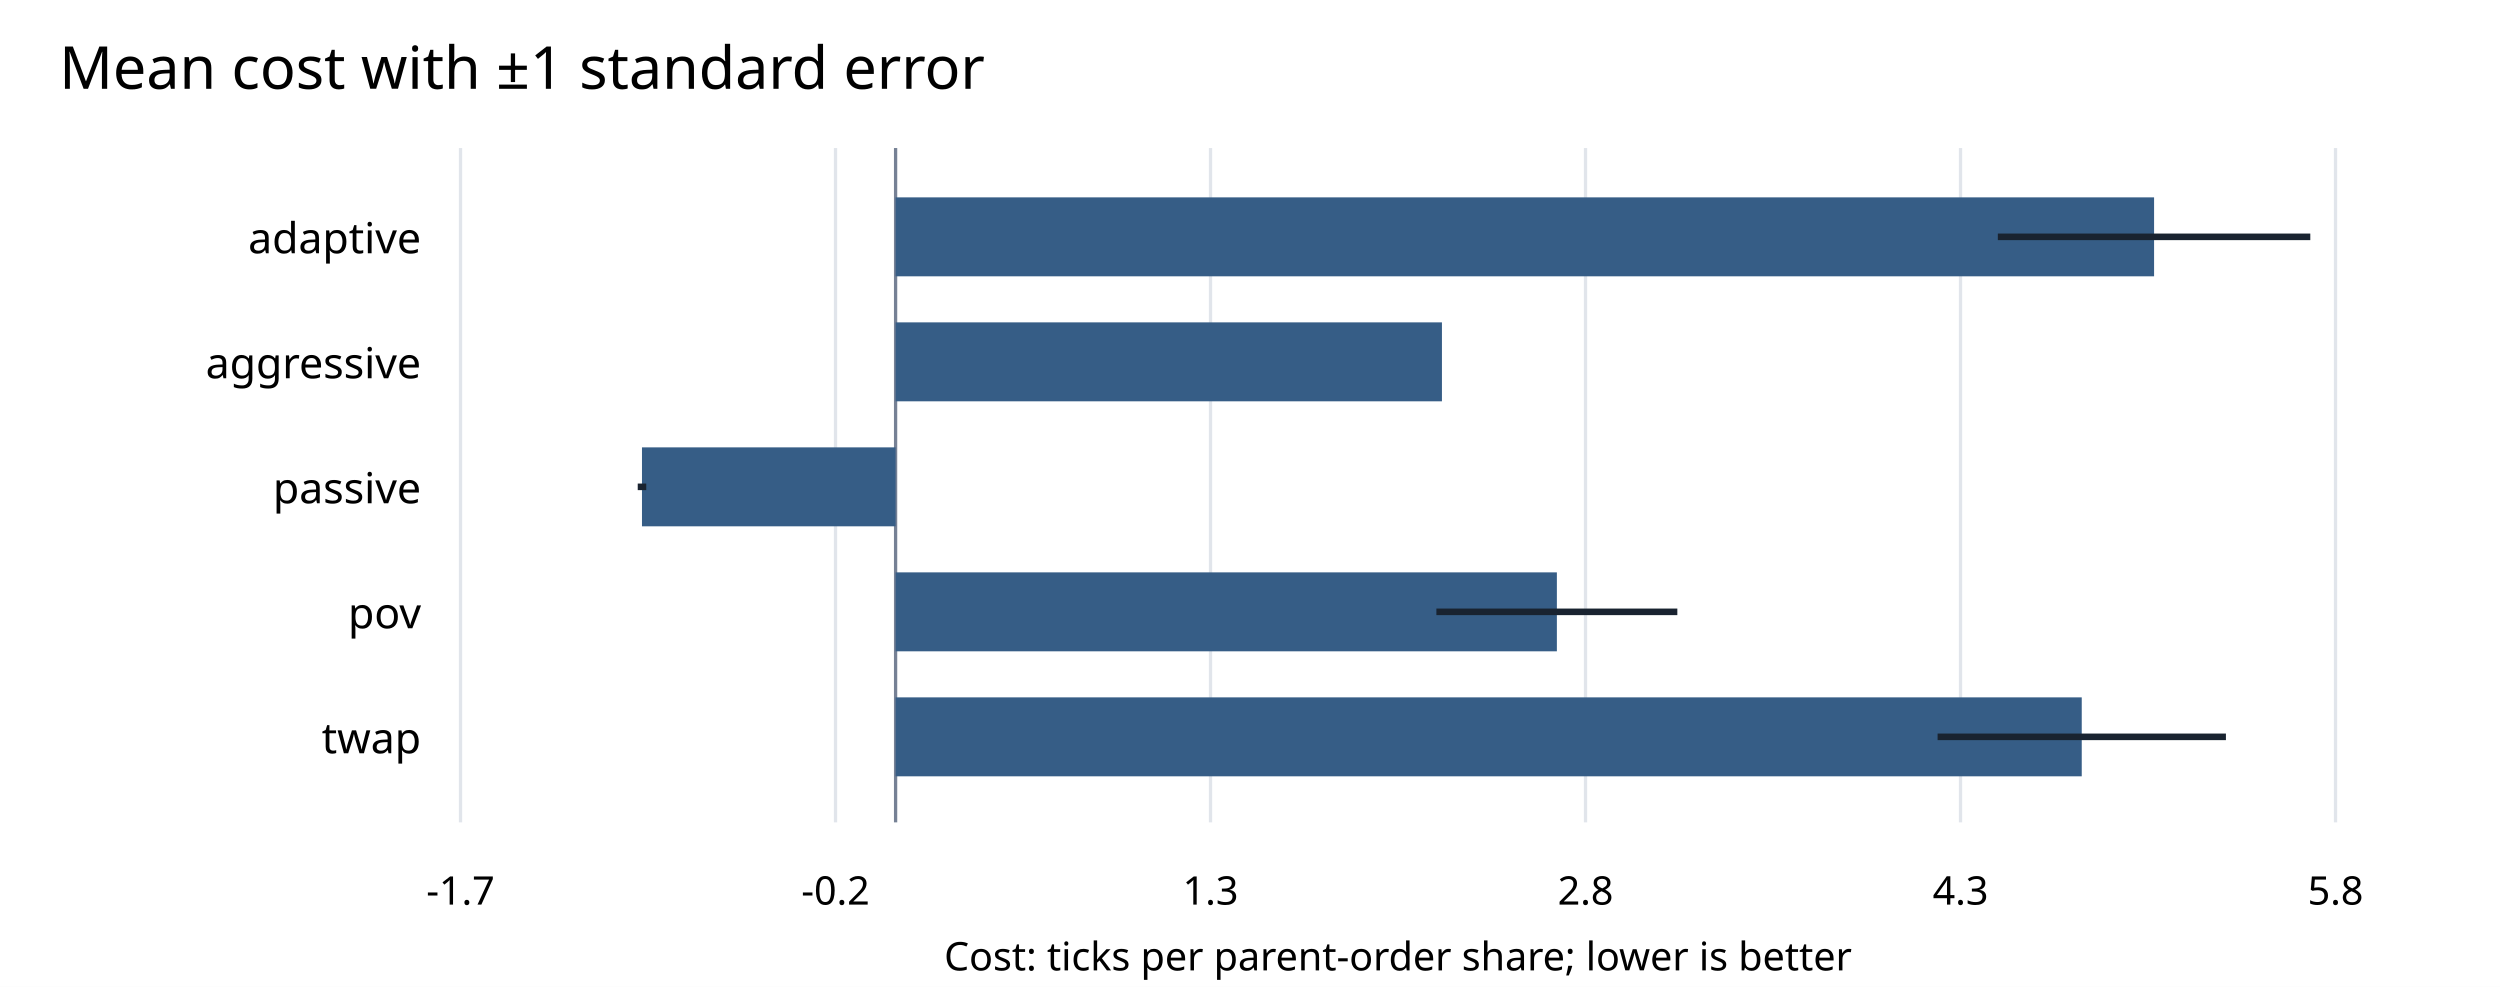
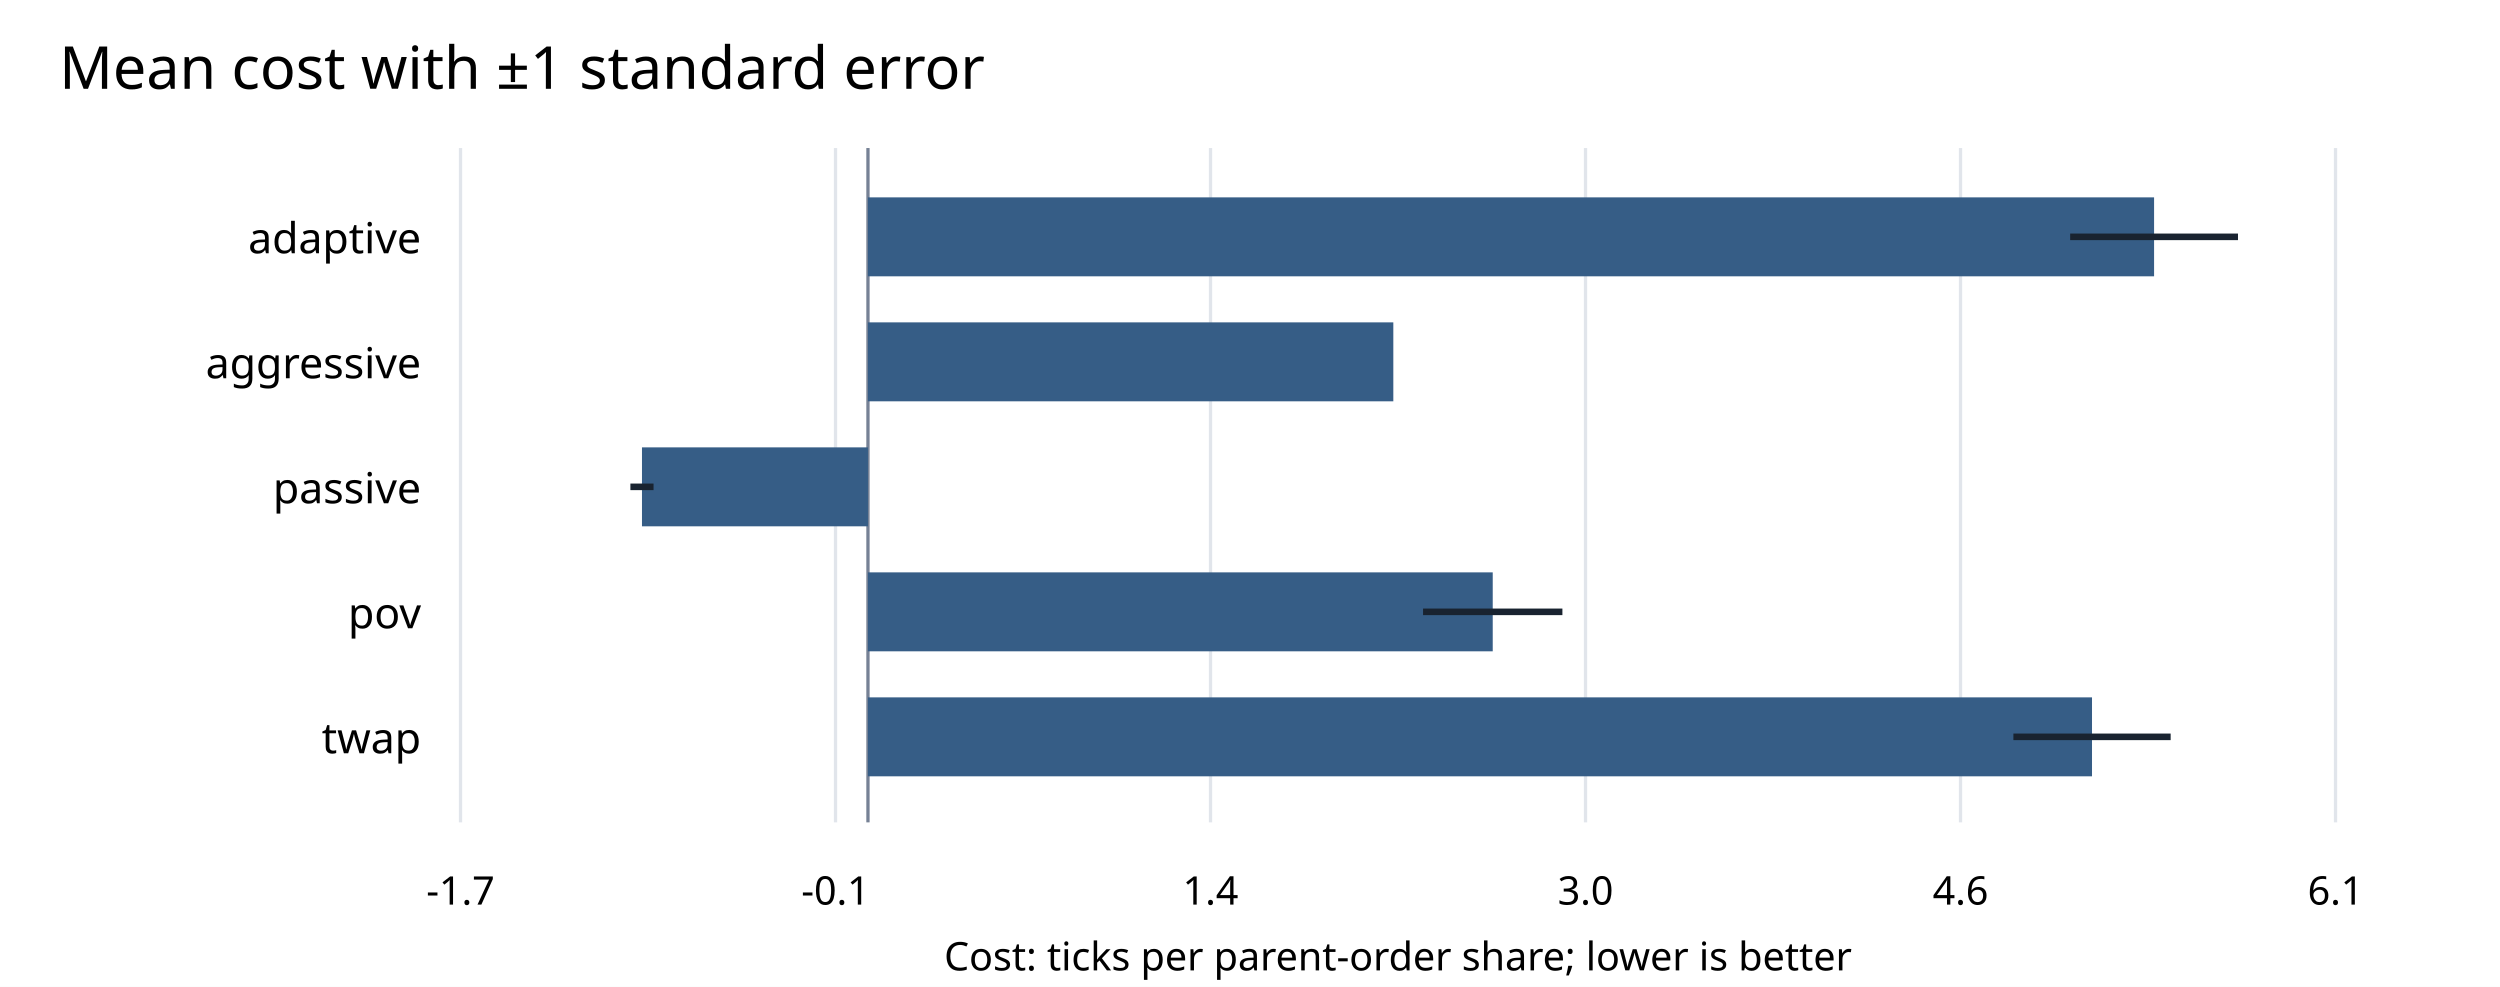
<svg xmlns="http://www.w3.org/2000/svg" viewBox="0 0 760 300" role="img" aria-label="Mean cost with ±1 standard error">
  <rect width="760" height="300" fill="white" />
  <text x="18" y="27" font-size="18" font-family="sans-serif">Mean cost with ±1 standard error</text>
  <path d="M140.00,45V250" stroke="#e1e5eb" />
  <text x="140.00" y="275" text-anchor="middle" font-size="12" font-family="sans-serif">-1.7</text>
  <path d="M254.00,45V250" stroke="#e1e5eb" />
-   <text x="254.00" y="275" text-anchor="middle" font-size="12" font-family="sans-serif">-0.2</text>
+   <text x="254.00" y="275" text-anchor="middle" font-size="12" font-family="sans-serif">-0.1</text>
  <path d="M368.00,45V250" stroke="#e1e5eb" />
-   <text x="368.00" y="275" text-anchor="middle" font-size="12" font-family="sans-serif">1.3</text>
+   <text x="368.00" y="275" text-anchor="middle" font-size="12" font-family="sans-serif">1.4</text>
  <path d="M482.00,45V250" stroke="#e1e5eb" />
-   <text x="482.00" y="275" text-anchor="middle" font-size="12" font-family="sans-serif">2.8</text>
+   <text x="482.00" y="275" text-anchor="middle" font-size="12" font-family="sans-serif">3.0</text>
  <path d="M596.00,45V250" stroke="#e1e5eb" />
-   <text x="596.00" y="275" text-anchor="middle" font-size="12" font-family="sans-serif">4.3</text>
+   <text x="596.00" y="275" text-anchor="middle" font-size="12" font-family="sans-serif">4.6</text>
  <path d="M710.00,45V250" stroke="#e1e5eb" />
-   <text x="710.00" y="275" text-anchor="middle" font-size="12" font-family="sans-serif">5.8</text>
-   <path d="M272.26,45V250" stroke="#768195" />
+   <text x="710.00" y="275" text-anchor="middle" font-size="12" font-family="sans-serif">6.1</text>
+   <path d="M263.86,45V250" stroke="#768195" />
  <text x="128" y="77" text-anchor="end" font-size="13" font-family="sans-serif">adaptive</text>
-   <rect x="272.26" y="60" width="382.58" height="24" fill="#365d86" />
-   <path d="M607.34,72H702.33" stroke="#192330" stroke-width="2" />
+   <rect x="263.86" y="60" width="390.98" height="24" fill="#365d86" />
+   <path d="M629.33,72H680.35" stroke="#192330" stroke-width="2" />
  <text x="128" y="115" text-anchor="end" font-size="13" font-family="sans-serif">aggressive</text>
-   <rect x="272.26" y="98" width="166.09" height="24" fill="#365d86" />
-   <path d="M438.35,110H438.35" stroke="#192330" stroke-width="2" />
+   <rect x="263.86" y="98" width="159.71" height="24" fill="#365d86" />
+   <path d="M423.57,110H423.57" stroke="#192330" stroke-width="2" />
  <text x="128" y="153" text-anchor="end" font-size="13" font-family="sans-serif">passive</text>
-   <rect x="195.16" y="136" width="77.10" height="24" fill="#365d86" />
-   <path d="M193.87,148H196.46" stroke="#192330" stroke-width="2" />
+   <rect x="195.16" y="136" width="68.70" height="24" fill="#365d86" />
+   <path d="M191.64,148H198.68" stroke="#192330" stroke-width="2" />
  <text x="128" y="191" text-anchor="end" font-size="13" font-family="sans-serif">pov</text>
-   <rect x="272.26" y="174" width="201.03" height="24" fill="#365d86" />
-   <path d="M436.66,186H509.91" stroke="#192330" stroke-width="2" />
+   <rect x="263.86" y="174" width="189.93" height="24" fill="#365d86" />
+   <path d="M432.61,186H474.97" stroke="#192330" stroke-width="2" />
  <text x="128" y="229" text-anchor="end" font-size="13" font-family="sans-serif">twap</text>
-   <rect x="272.26" y="212" width="360.59" height="24" fill="#365d86" />
-   <path d="M589.03,224H676.68" stroke="#192330" stroke-width="2" />
+   <rect x="263.86" y="212" width="372.11" height="24" fill="#365d86" />
+   <path d="M612.07,224H659.88" stroke="#192330" stroke-width="2" />
  <text x="425" y="295" text-anchor="middle" font-size="12" font-family="sans-serif">Cost: ticks per parent-order share; lower is better</text>
</svg>
